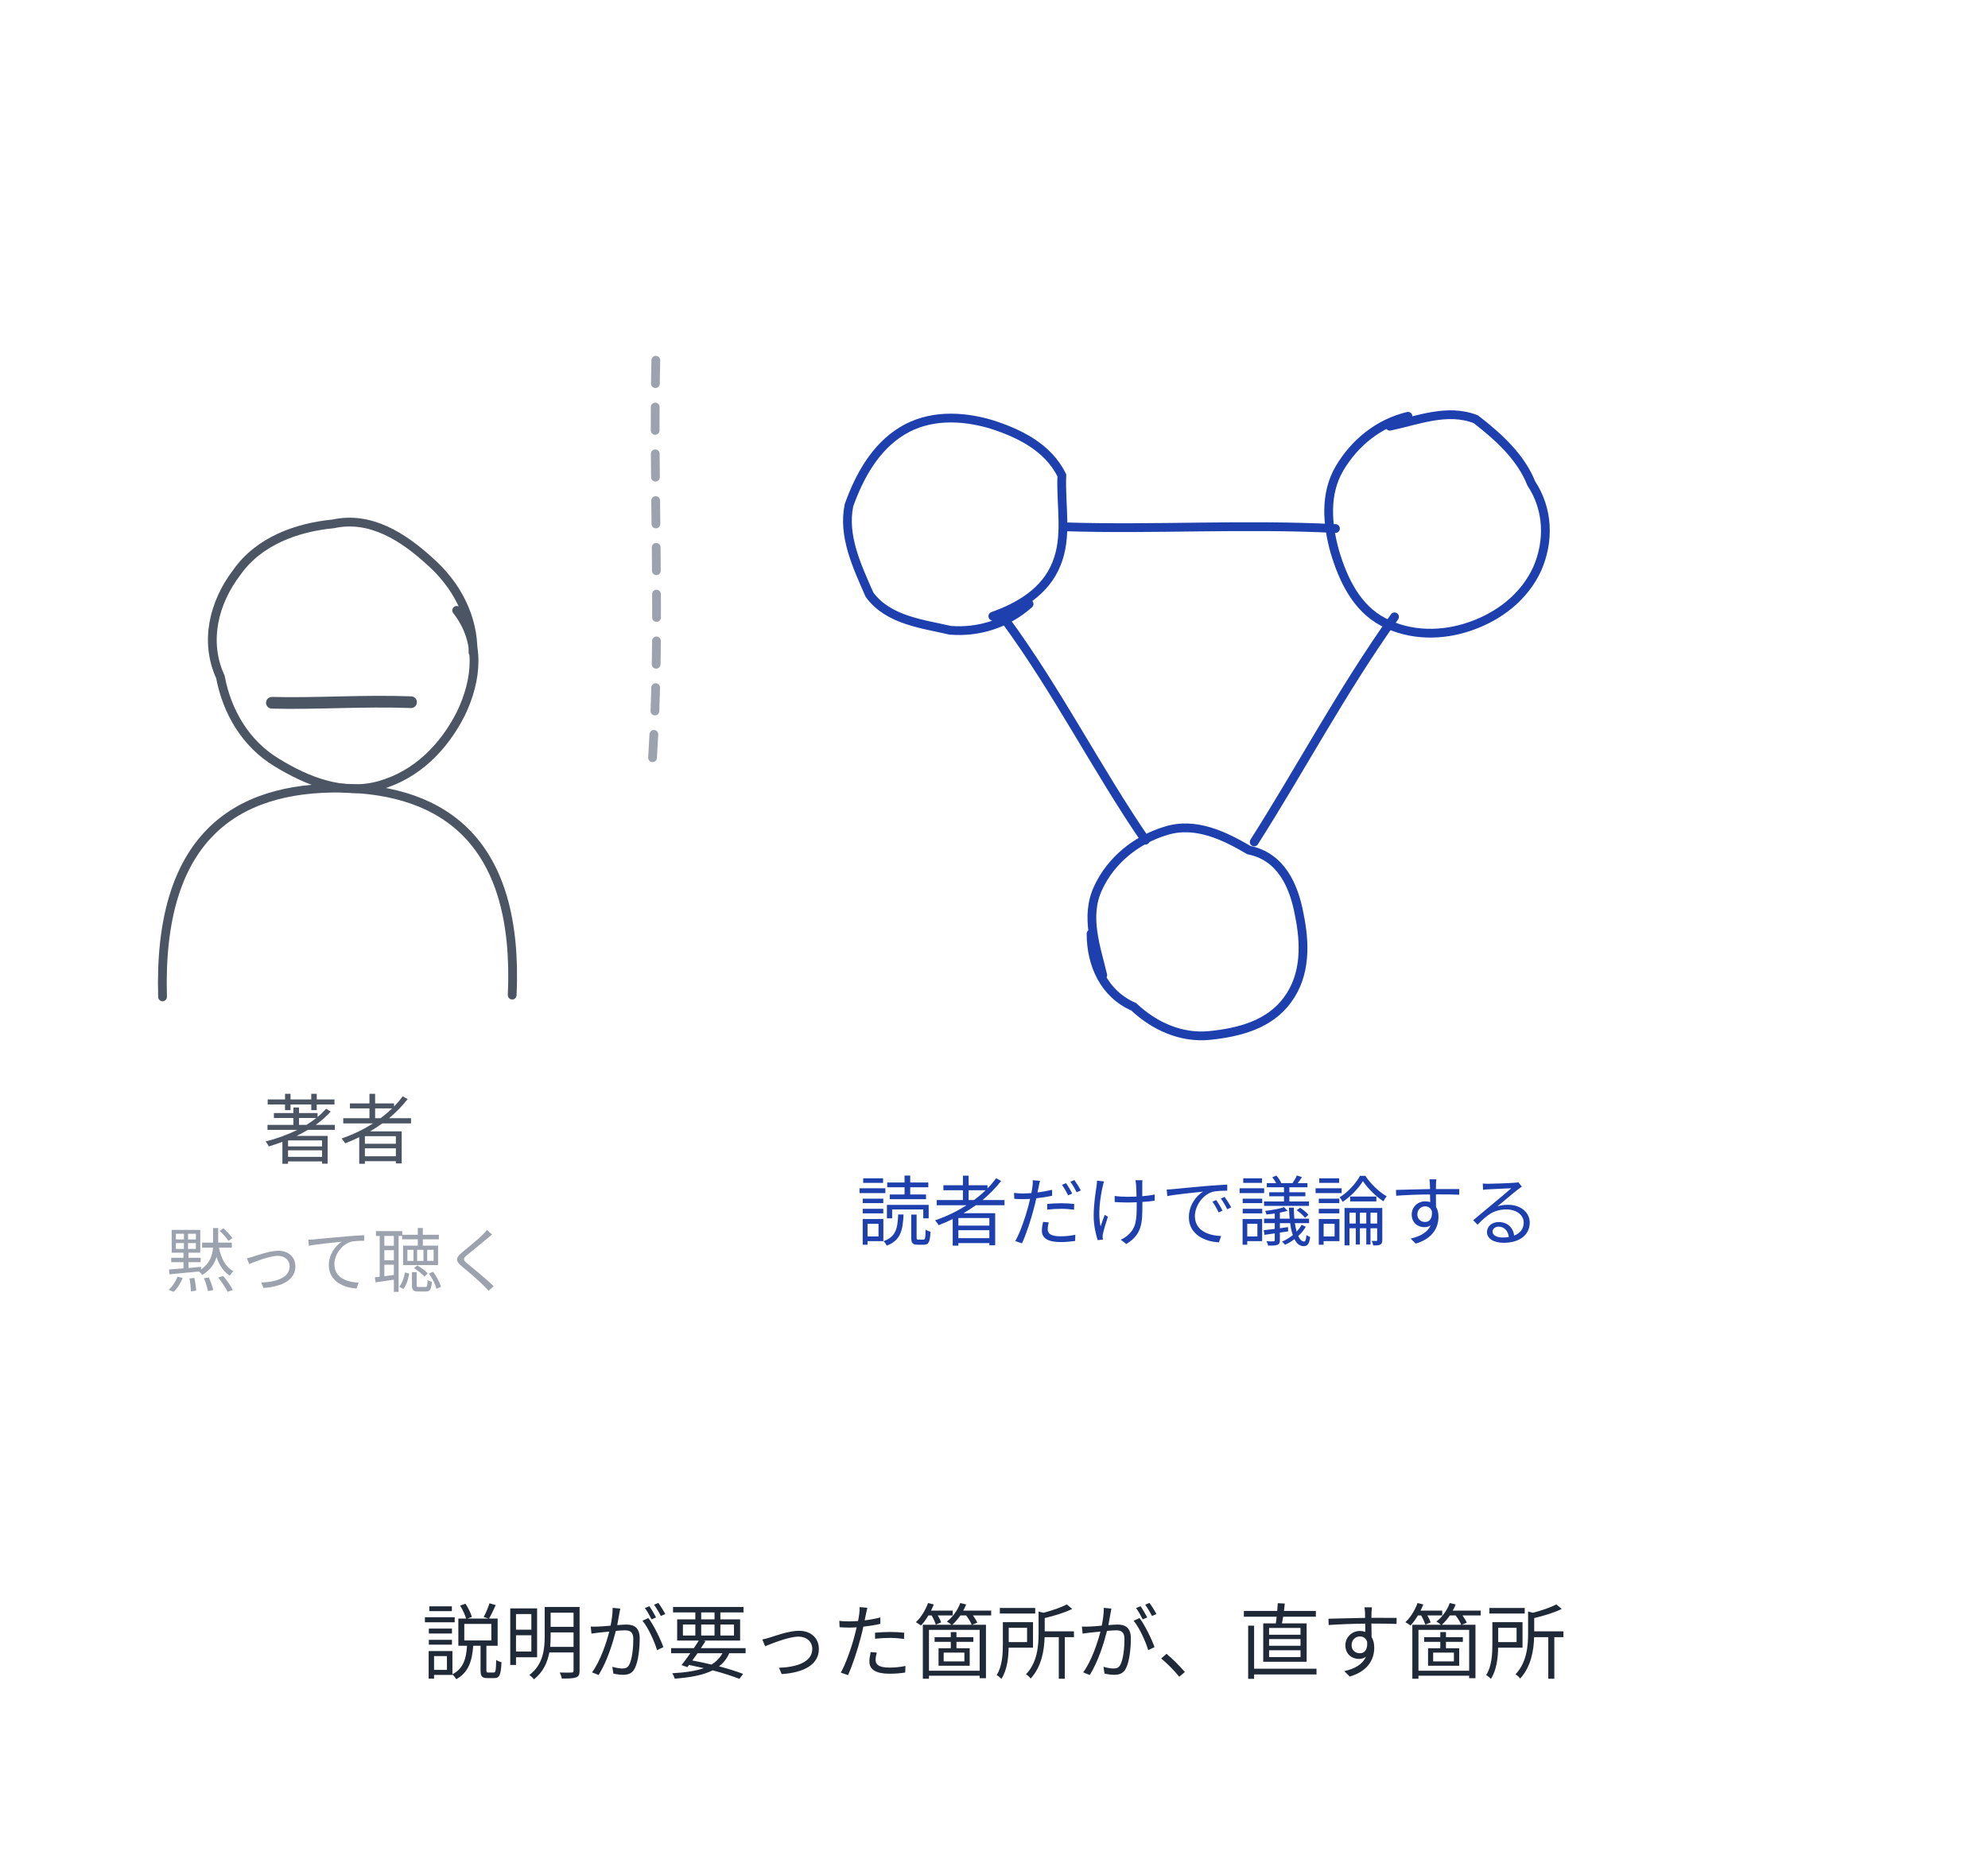
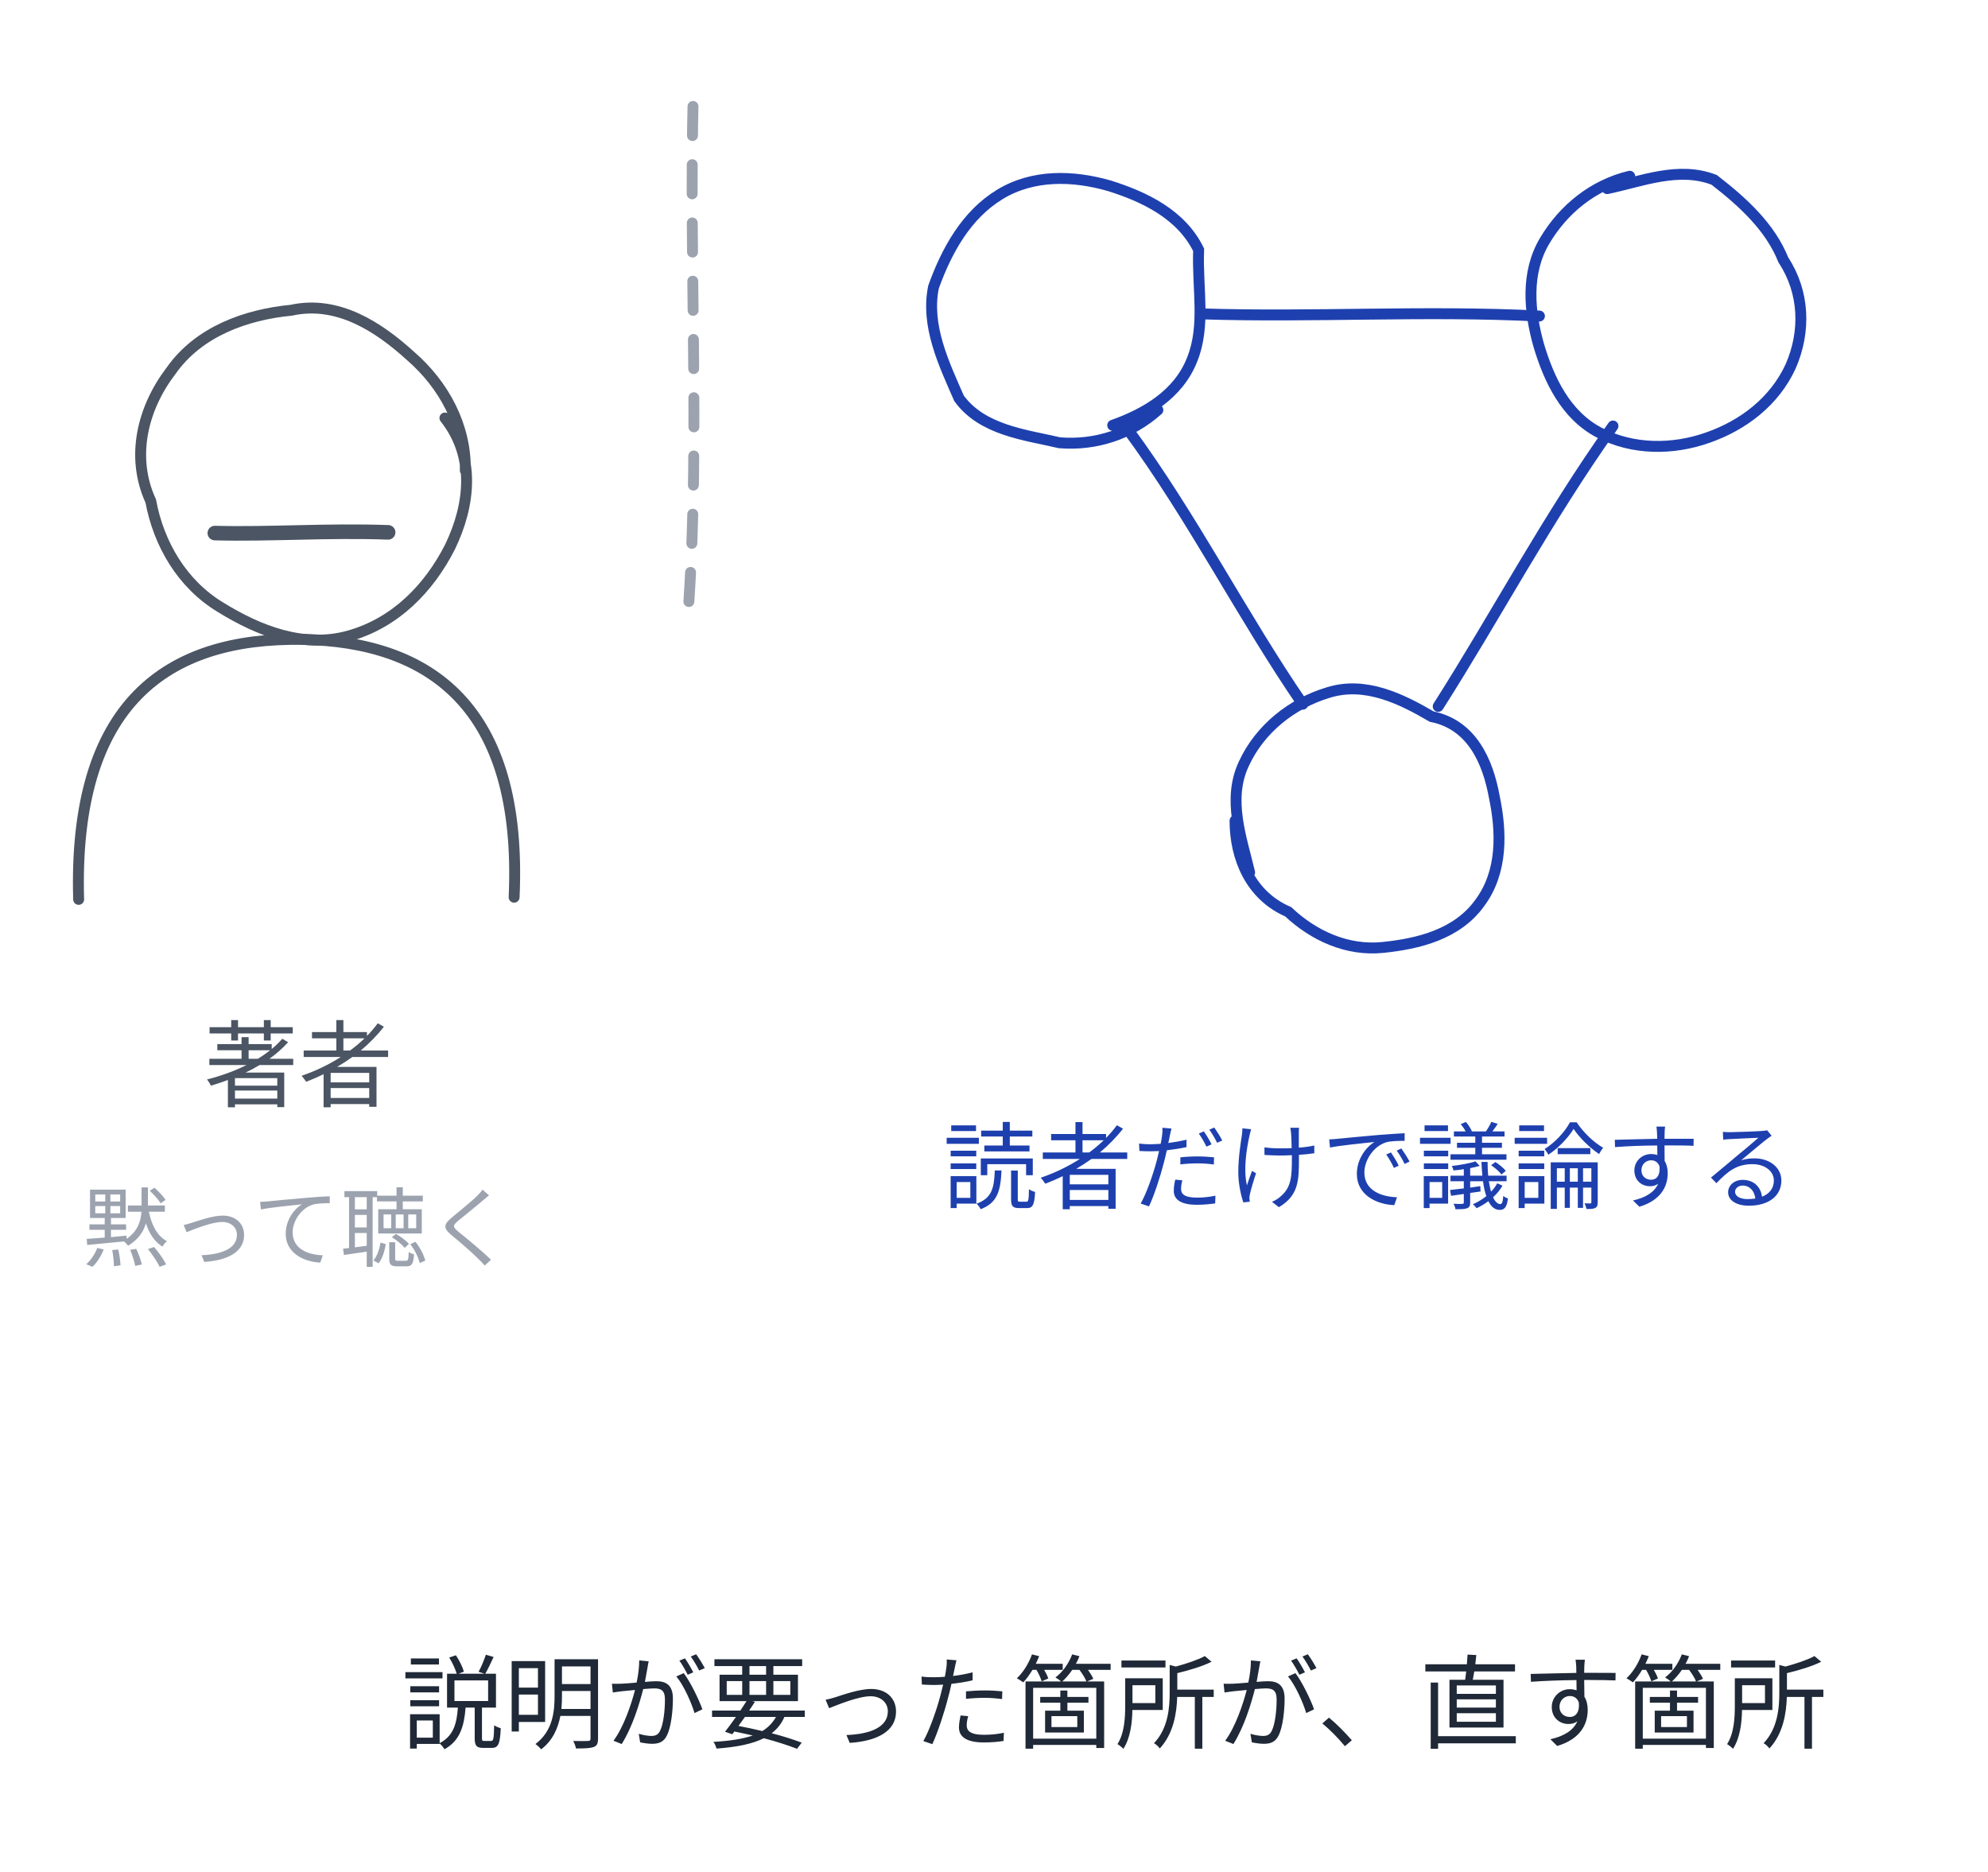
- <svg xmlns="http://www.w3.org/2000/svg" width="340" height="320" viewBox="0 0 340 320" preserveAspectRatio="xMidYMid meet">
+ <svg xmlns="http://www.w3.org/2000/svg" width="273" height="257" viewBox="17 47 273 257" preserveAspectRatio="xMidYMid meet">
  <path d="M78.1 104.4 C82.3 109.7 81.6 116.3 78.8 122.1 C75.9 127.8 71.3 132.5 65 134.3 C58.7 136.1 52.5 133.6 47.3 130.4 C42 127.2 38.8 121.7 37.7 115.8 C34.9 109.7 36.6 103 40.5 97.9 C44.3 92.5 50.8 90.2 57 89.6 C63.4 88.2 69 91.9 73.4 95.9 C78 99.9 81 105.5 80.9 111.6" stroke="#4B5563" stroke-width="1.5" fill="none" stroke-linecap="round" />
  <path d="M46.5 120.2 C54 120.4 62 119.8 70.3 120.1" stroke="#4B5563" stroke-width="2" fill="none" stroke-linecap="round" />
  <path d="M27.8 170.5 C27 143.5 40 134.5 58.5 134.8 C76 135.1 88.8 144 87.6 170.2" fill="none" stroke="#4B5563" stroke-width="1.5" stroke-linecap="round" />
  <text x="58" y="198" text-anchor="middle" font-family="sans-serif" font-size="13" fill="#4B5563">著者</text>
  <text x="58" y="220" text-anchor="middle" font-family="sans-serif" font-size="12" fill="#9CA3AF">黙って聴く</text>
  <path d="M111.6 129.6 C113.1 106.7 111.6 83.3 112.2 59.9" stroke="#9CA3AF" stroke-width="1.5" stroke-dasharray="4 4" fill="none" stroke-linecap="round" />
  <path d="M176 103.3 C172.3 106.6 167.5 108.2 162.5 107.8 C157.8 106.7 151.9 106.1 148.7 101.7 C146.6 96.9 144.1 91.7 145.2 86.4 C147 81.4 149.7 76.5 154.3 73.7 C158.9 70.9 164.4 71.1 169.3 72.5 C174.1 74 179.2 76.4 181.6 81.3 C181.4 86.7 182.6 91.7 180.7 96.4 C178.8 101.2 174.3 103.8 169.8 105.4" stroke="#1E40AF" stroke-width="1.5" fill="none" stroke-linecap="round" />
  <path d="M237.7 72.9 C242.5 71.9 247.5 69.8 252.4 71.7 C256.4 74.8 260.1 78.2 261.9 82.7 C264.8 87.1 265 92.5 262.9 97.3 C260.7 102.1 256.4 105.4 251.5 107.1 C246.7 108.8 241.2 108.8 236.6 106.4 C232 104 229.7 99.1 228.3 94.4 C227 89.8 226.5 84.5 229.1 80.1 C231.7 75.7 235.8 72.4 240.8 71.2" stroke="#1E40AF" stroke-width="1.5" fill="none" stroke-linecap="round" />
  <path d="M188.6 166.8 C187.5 162.1 185.5 156.8 187.8 151.9 C190 147.1 194.4 143.6 199.4 142.1 C204.5 140.5 209.5 143 213.6 145.4 C219.1 146.5 221.3 151.5 222.2 156.4 C223.2 161.2 223.4 166.7 220.2 171 C217.1 175.3 211.8 176.6 206.9 177.1 C202 177.6 197.4 175.5 193.9 172.2 C188.8 170 186.6 164.9 186.6 159.7" stroke="#1E40AF" stroke-width="1.5" fill="none" stroke-linecap="round" />
  <path d="M182 90.1 C197.3 90.6 212.7 89.6 228.4 90.4" stroke="#1E40AF" stroke-width="1.5" fill="none" stroke-linecap="round" />
  <path d="M171.9 106 C180.8 118.1 187.6 131.6 195.9 143.7" stroke="#1E40AF" stroke-width="1.5" fill="none" stroke-linecap="round" />
  <path d="M238.5 105.5 C229.4 118.3 222.4 131.6 214.5 144" stroke="#1E40AF" stroke-width="1.5" fill="none" stroke-linecap="round" />
  <text x="205" y="212" text-anchor="middle" font-family="sans-serif" font-size="13" fill="#1E40AF">読者だけで議論する</text>
  <text x="170" y="286" text-anchor="middle" font-family="sans-serif" font-size="14" fill="#1F2937">説明が要った箇所が、直す箇所</text>
</svg>
